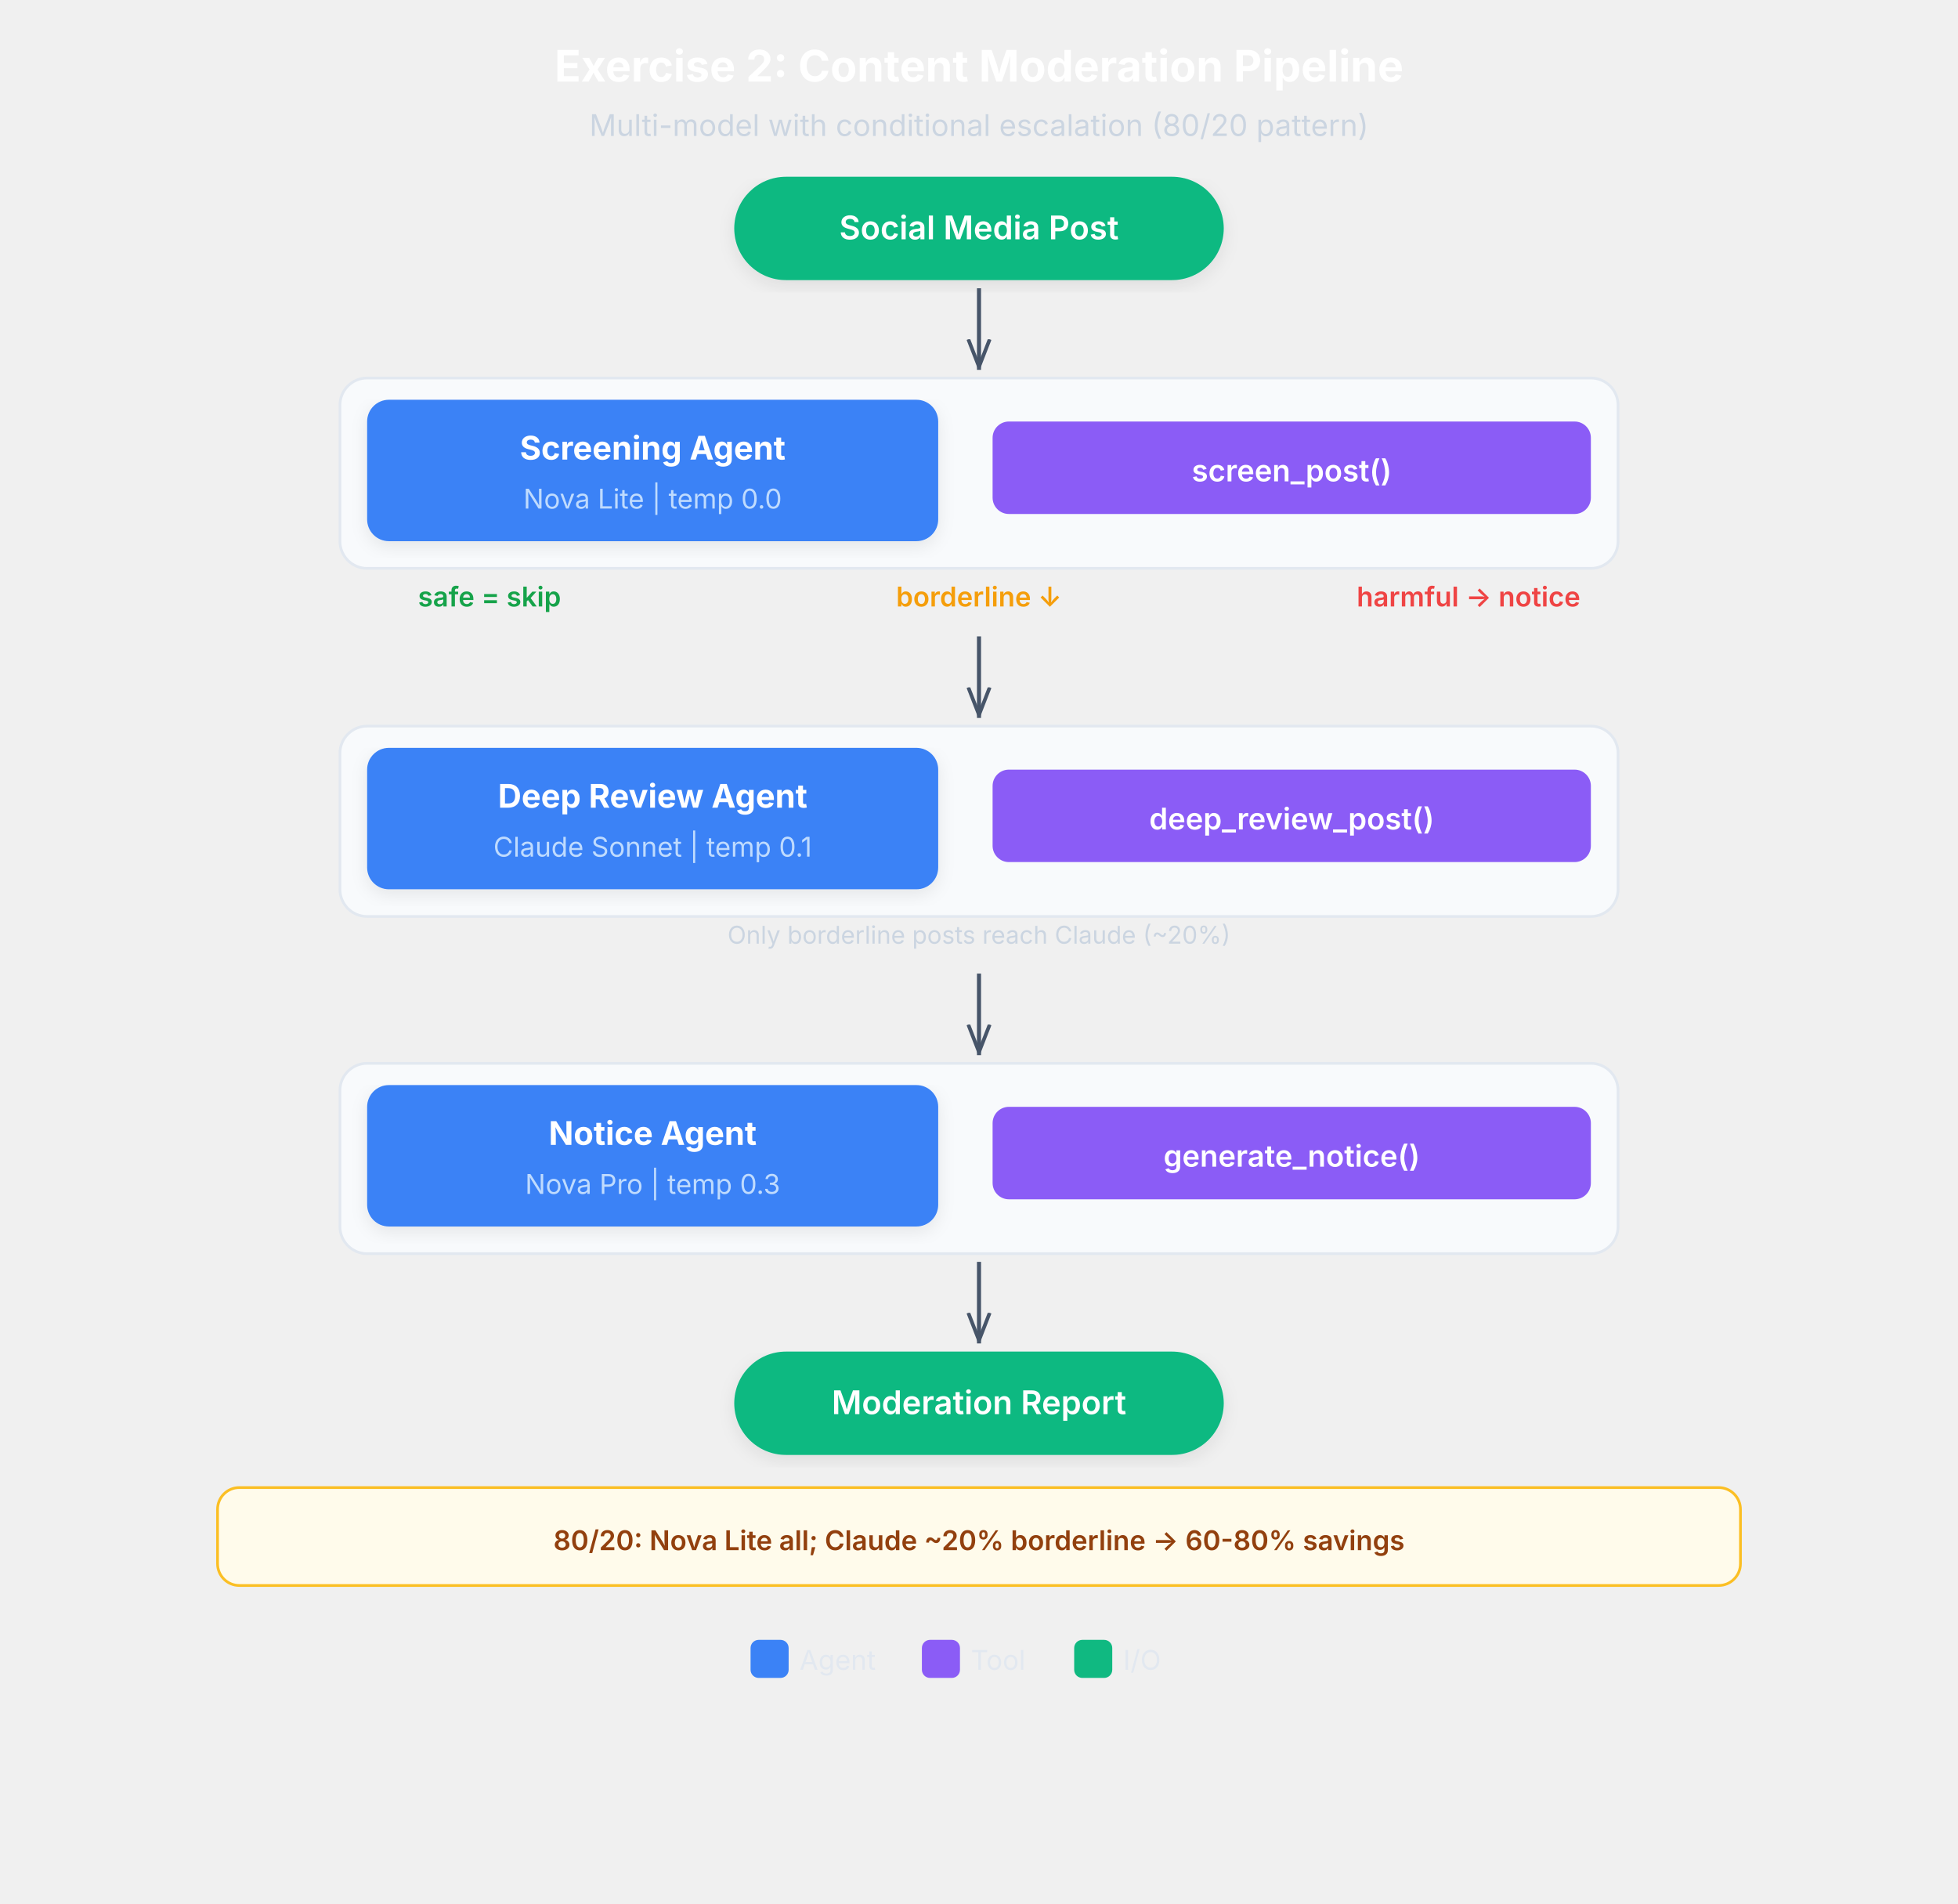
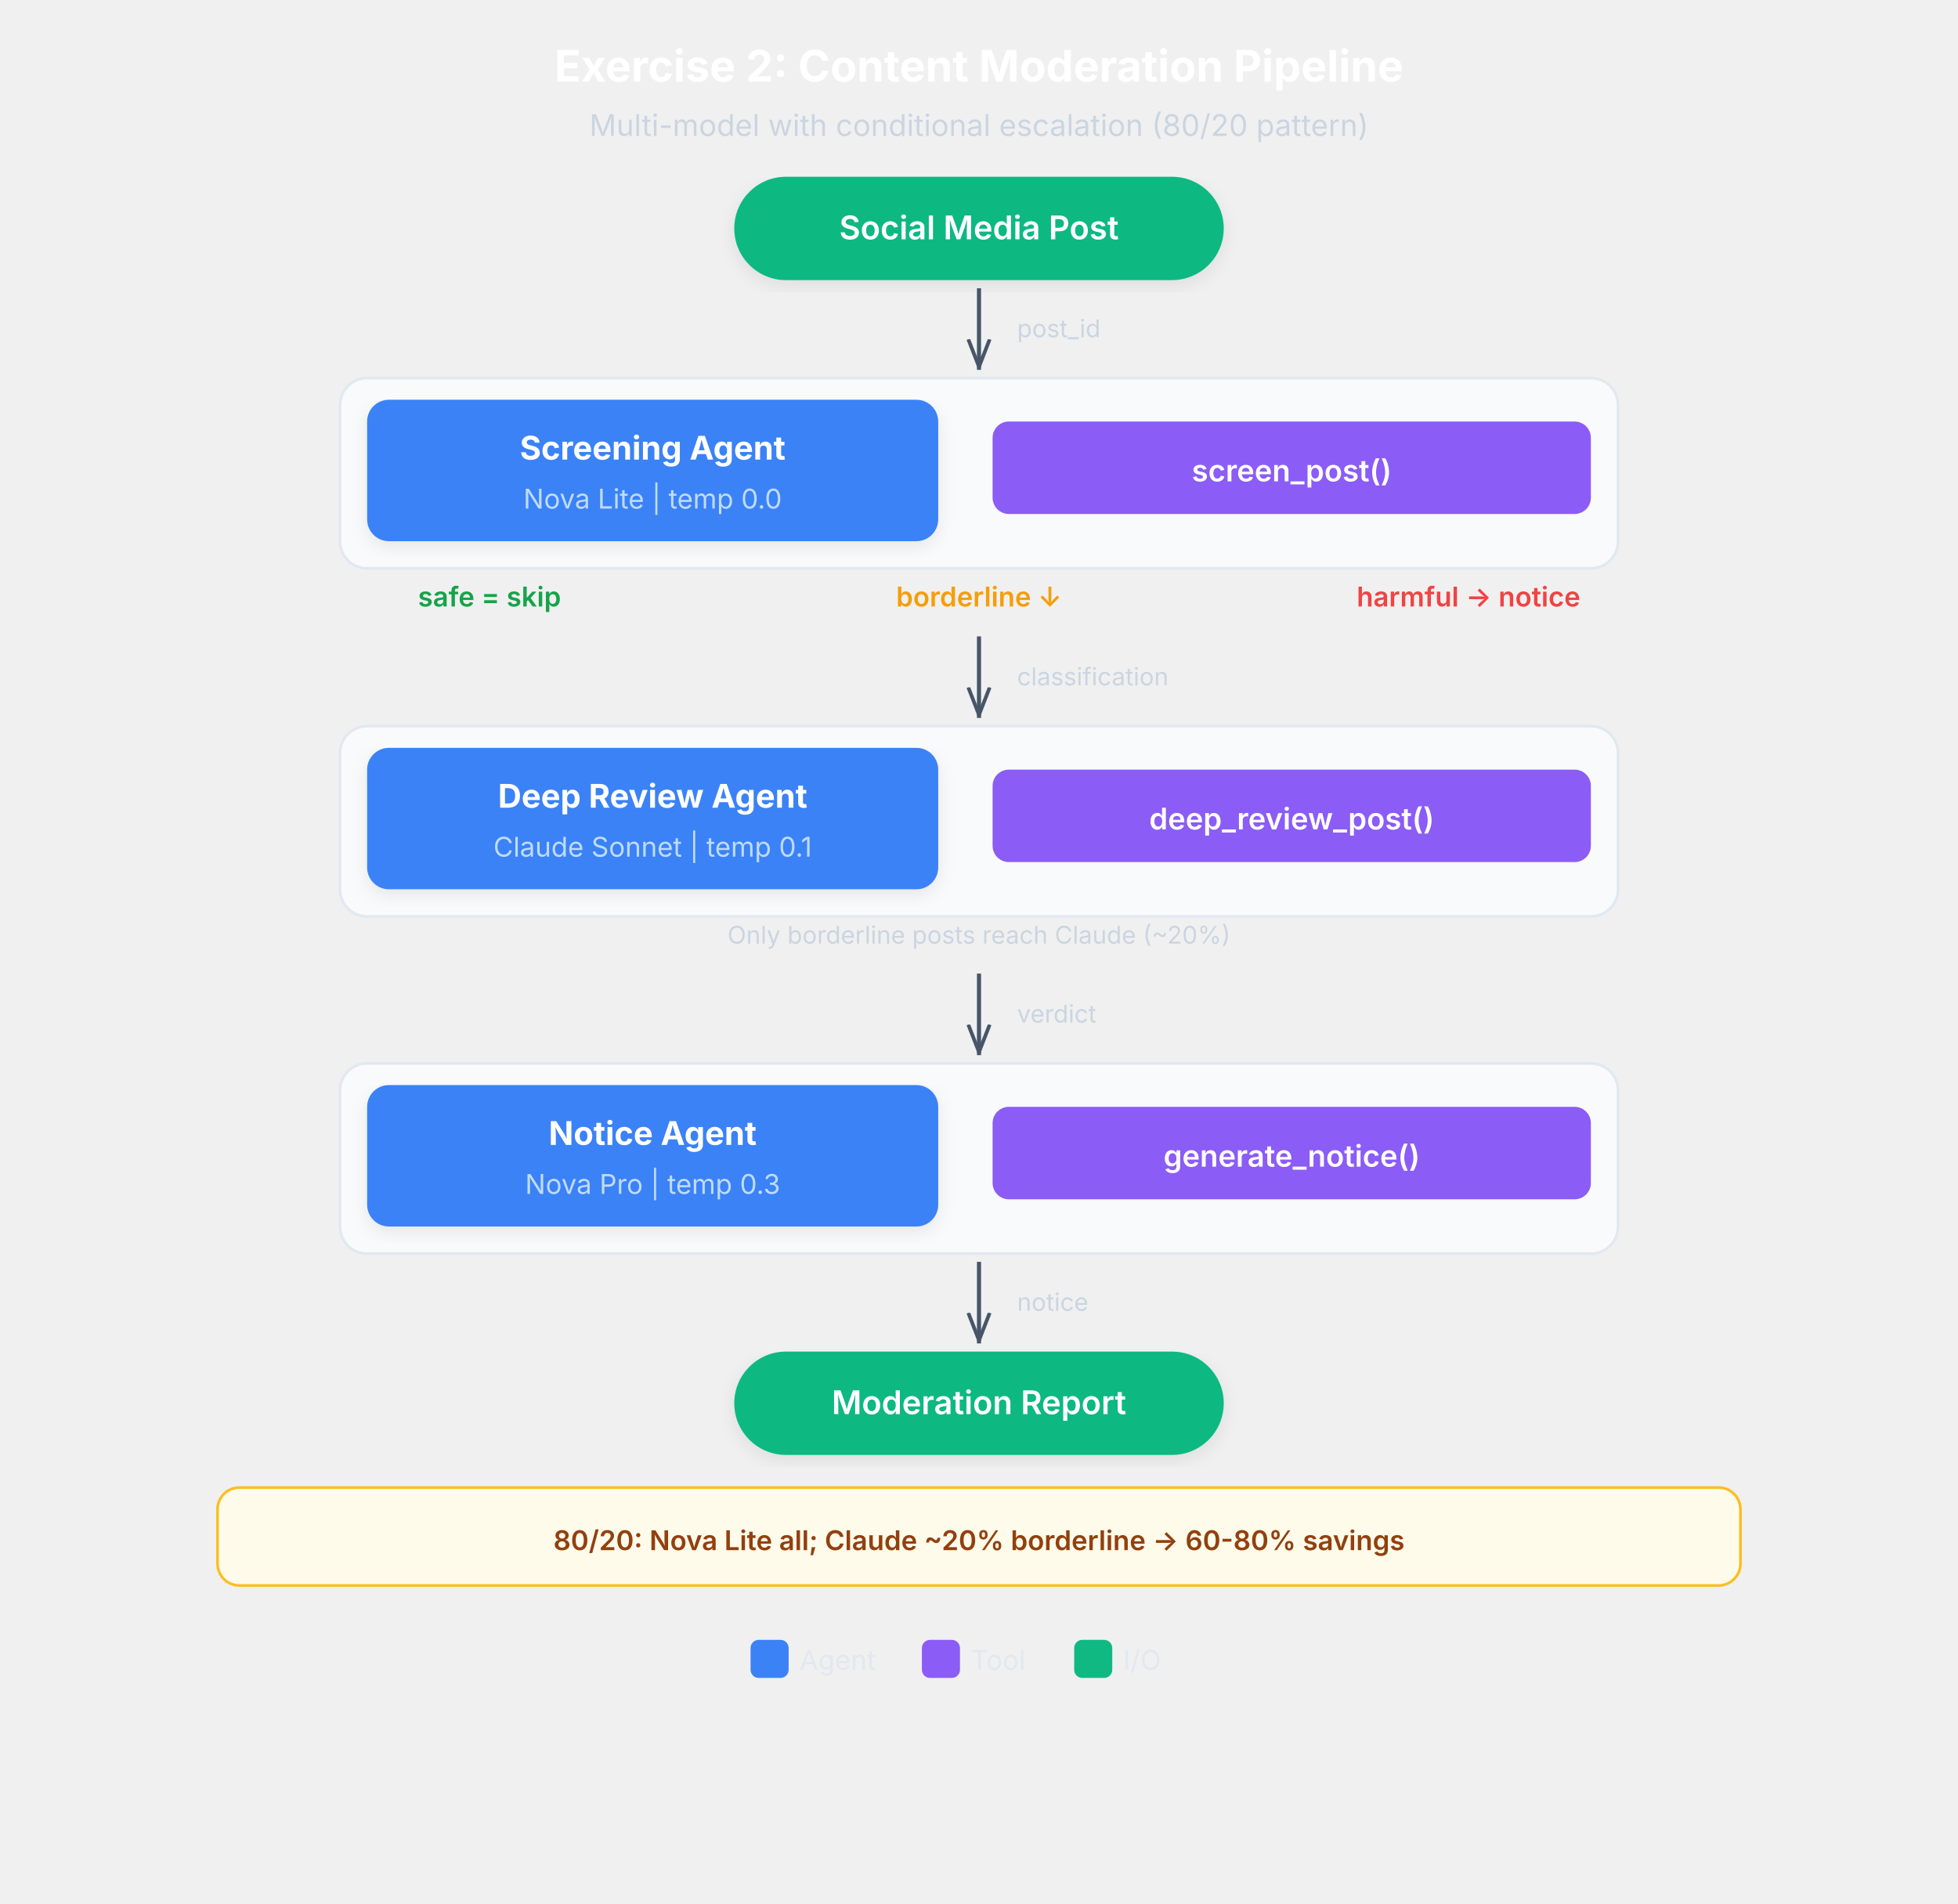
<svg xmlns="http://www.w3.org/2000/svg" viewBox="0 0 720 700" font-family="system-ui, -apple-system, &quot;Segoe UI&quot;, sans-serif">
  <defs>
    <filter id="sh" x="-4%" y="-4%" width="108%" height="116%">
      <feDropShadow dx="0" dy="2" stdDeviation="3" flood-opacity="0.08" />
    </filter>
    <marker id="a" viewBox="0 0 10 8" refX="10" refY="4" markerWidth="8" markerHeight="6" orient="auto">
      <path d="M0,0.5 L9,4 L0,7.5" fill="none" stroke="#475569" stroke-width="1.2" stroke-linejoin="round" />
    </marker>
    <marker id="ah" viewBox="0 0 10 8" refX="10" refY="4" markerWidth="8" markerHeight="6" orient="auto">
      <path d="M0,0.5 L9,4 L0,7.5" fill="none" stroke="#475569" stroke-width="1.2" stroke-linejoin="round" />
    </marker>
  </defs>
  <text x="360" y="30" text-anchor="middle" font-size="16" font-weight="700" fill="#ffffff">Exercise 2: Content Moderation Pipeline</text>
  <text x="360" y="50" text-anchor="middle" font-size="11" fill="#cbd5e1">Multi-model with conditional escalation (80/20 pattern)</text>
  <rect x="270" y="65" width="180" height="38" rx="19" fill="#10b981" filter="url(#sh)" />
  <text x="360" y="88" text-anchor="middle" font-size="12" font-weight="600" fill="white">Social Media Post</text>
  <rect x="125" y="139" width="470" height="70" rx="10" fill="#f8fafc" stroke="#e2e8f0" stroke-width="1" />
  <rect x="135" y="147" width="210" height="52" rx="8" fill="#3b82f6" filter="url(#sh)" />
  <text x="240" y="169" text-anchor="middle" font-size="12" font-weight="700" fill="white">Screening Agent</text>
  <text x="240" y="187" text-anchor="middle" font-size="10" fill="#bfdbfe">Nova Lite | temp 0.0</text>
  <rect x="365" y="155" width="220" height="34" rx="6" fill="#8b5cf6" />
  <text x="475" y="177" text-anchor="middle" font-size="11" font-weight="600" fill="white">screen_post()</text>
  <text x="180" y="223" text-anchor="middle" font-size="10" font-weight="600" fill="#16a34a">safe = skip</text>
  <text x="360" y="223" text-anchor="middle" font-size="10" font-weight="600" fill="#f59e0b">borderline ↓</text>
  <text x="540" y="223" text-anchor="middle" font-size="10" font-weight="600" fill="#ef4444">harmful → notice</text>
  <rect x="125" y="267" width="470" height="70" rx="10" fill="#f8fafc" stroke="#e2e8f0" stroke-width="1" />
  <rect x="135" y="275" width="210" height="52" rx="8" fill="#3b82f6" filter="url(#sh)" />
  <text x="240" y="297" text-anchor="middle" font-size="12" font-weight="700" fill="white">Deep Review Agent</text>
  <text x="240" y="315" text-anchor="middle" font-size="10" fill="#bfdbfe">Claude Sonnet | temp 0.1</text>
  <rect x="365" y="283" width="220" height="34" rx="6" fill="#8b5cf6" />
  <text x="475" y="305" text-anchor="middle" font-size="11" font-weight="600" fill="white">deep_review_post()</text>
  <text x="360" y="347" text-anchor="middle" font-size="9" fill="#cbd5e1">Only borderline posts reach Claude (~20%)</text>
  <rect x="125" y="391" width="470" height="70" rx="10" fill="#f8fafc" stroke="#e2e8f0" stroke-width="1" />
  <rect x="135" y="399" width="210" height="52" rx="8" fill="#3b82f6" filter="url(#sh)" />
  <text x="240" y="421" text-anchor="middle" font-size="12" font-weight="700" fill="white">Notice Agent</text>
  <text x="240" y="439" text-anchor="middle" font-size="10" fill="#bfdbfe">Nova Pro | temp 0.3</text>
  <rect x="365" y="407" width="220" height="34" rx="6" fill="#8b5cf6" />
  <text x="475" y="429" text-anchor="middle" font-size="11" font-weight="600" fill="white">generate_notice()</text>
  <rect x="270" y="497" width="180" height="38" rx="19" fill="#10b981" filter="url(#sh)" />
  <text x="360" y="520" text-anchor="middle" font-size="12" font-weight="600" fill="white">Moderation Report</text>
  <rect x="80" y="547" width="560" height="36" rx="8" fill="#fffbeb" stroke="#fbbf24" stroke-width="1" />
  <text x="360" y="570" text-anchor="middle" font-size="10" font-weight="600" fill="#92400e">80/20: Nova Lite all; Claude ~20% borderline → 60-80% savings</text>
  <rect x="276" y="603" width="14" height="14" rx="3" fill="#3b82f6" />
  <text x="294" y="614" font-size="10" fill="#e2e8f0">Agent</text>
  <rect x="339" y="603" width="14" height="14" rx="3" fill="#8b5cf6" />
  <text x="357" y="614" font-size="10" fill="#e2e8f0">Tool</text>
  <rect x="395" y="603" width="14" height="14" rx="3" fill="#10b981" />
  <text x="413" y="614" font-size="10" fill="#e2e8f0">I/O</text>
  <g id="arrows">
    <line x1="360" y1="106" x2="360" y2="136" stroke="#475569" stroke-width="1.5" marker-end="url(#a)" />
+     <text x="374" y="124" font-size="9" fill="#cbd5e1">post_id</text>
    <line x1="360" y1="234" x2="360" y2="264" stroke="#475569" stroke-width="1.5" marker-end="url(#a)" />
+     <text x="374" y="252" font-size="9" fill="#cbd5e1">classification</text>
    <line x1="360" y1="358" x2="360" y2="388" stroke="#475569" stroke-width="1.5" marker-end="url(#a)" />
+     <text x="374" y="376" font-size="9" fill="#cbd5e1">verdict</text>
    <line x1="360" y1="464" x2="360" y2="494" stroke="#475569" stroke-width="1.5" marker-end="url(#a)" />
+     <text x="374" y="482" font-size="9" fill="#cbd5e1">notice</text>
  </g>
</svg>
